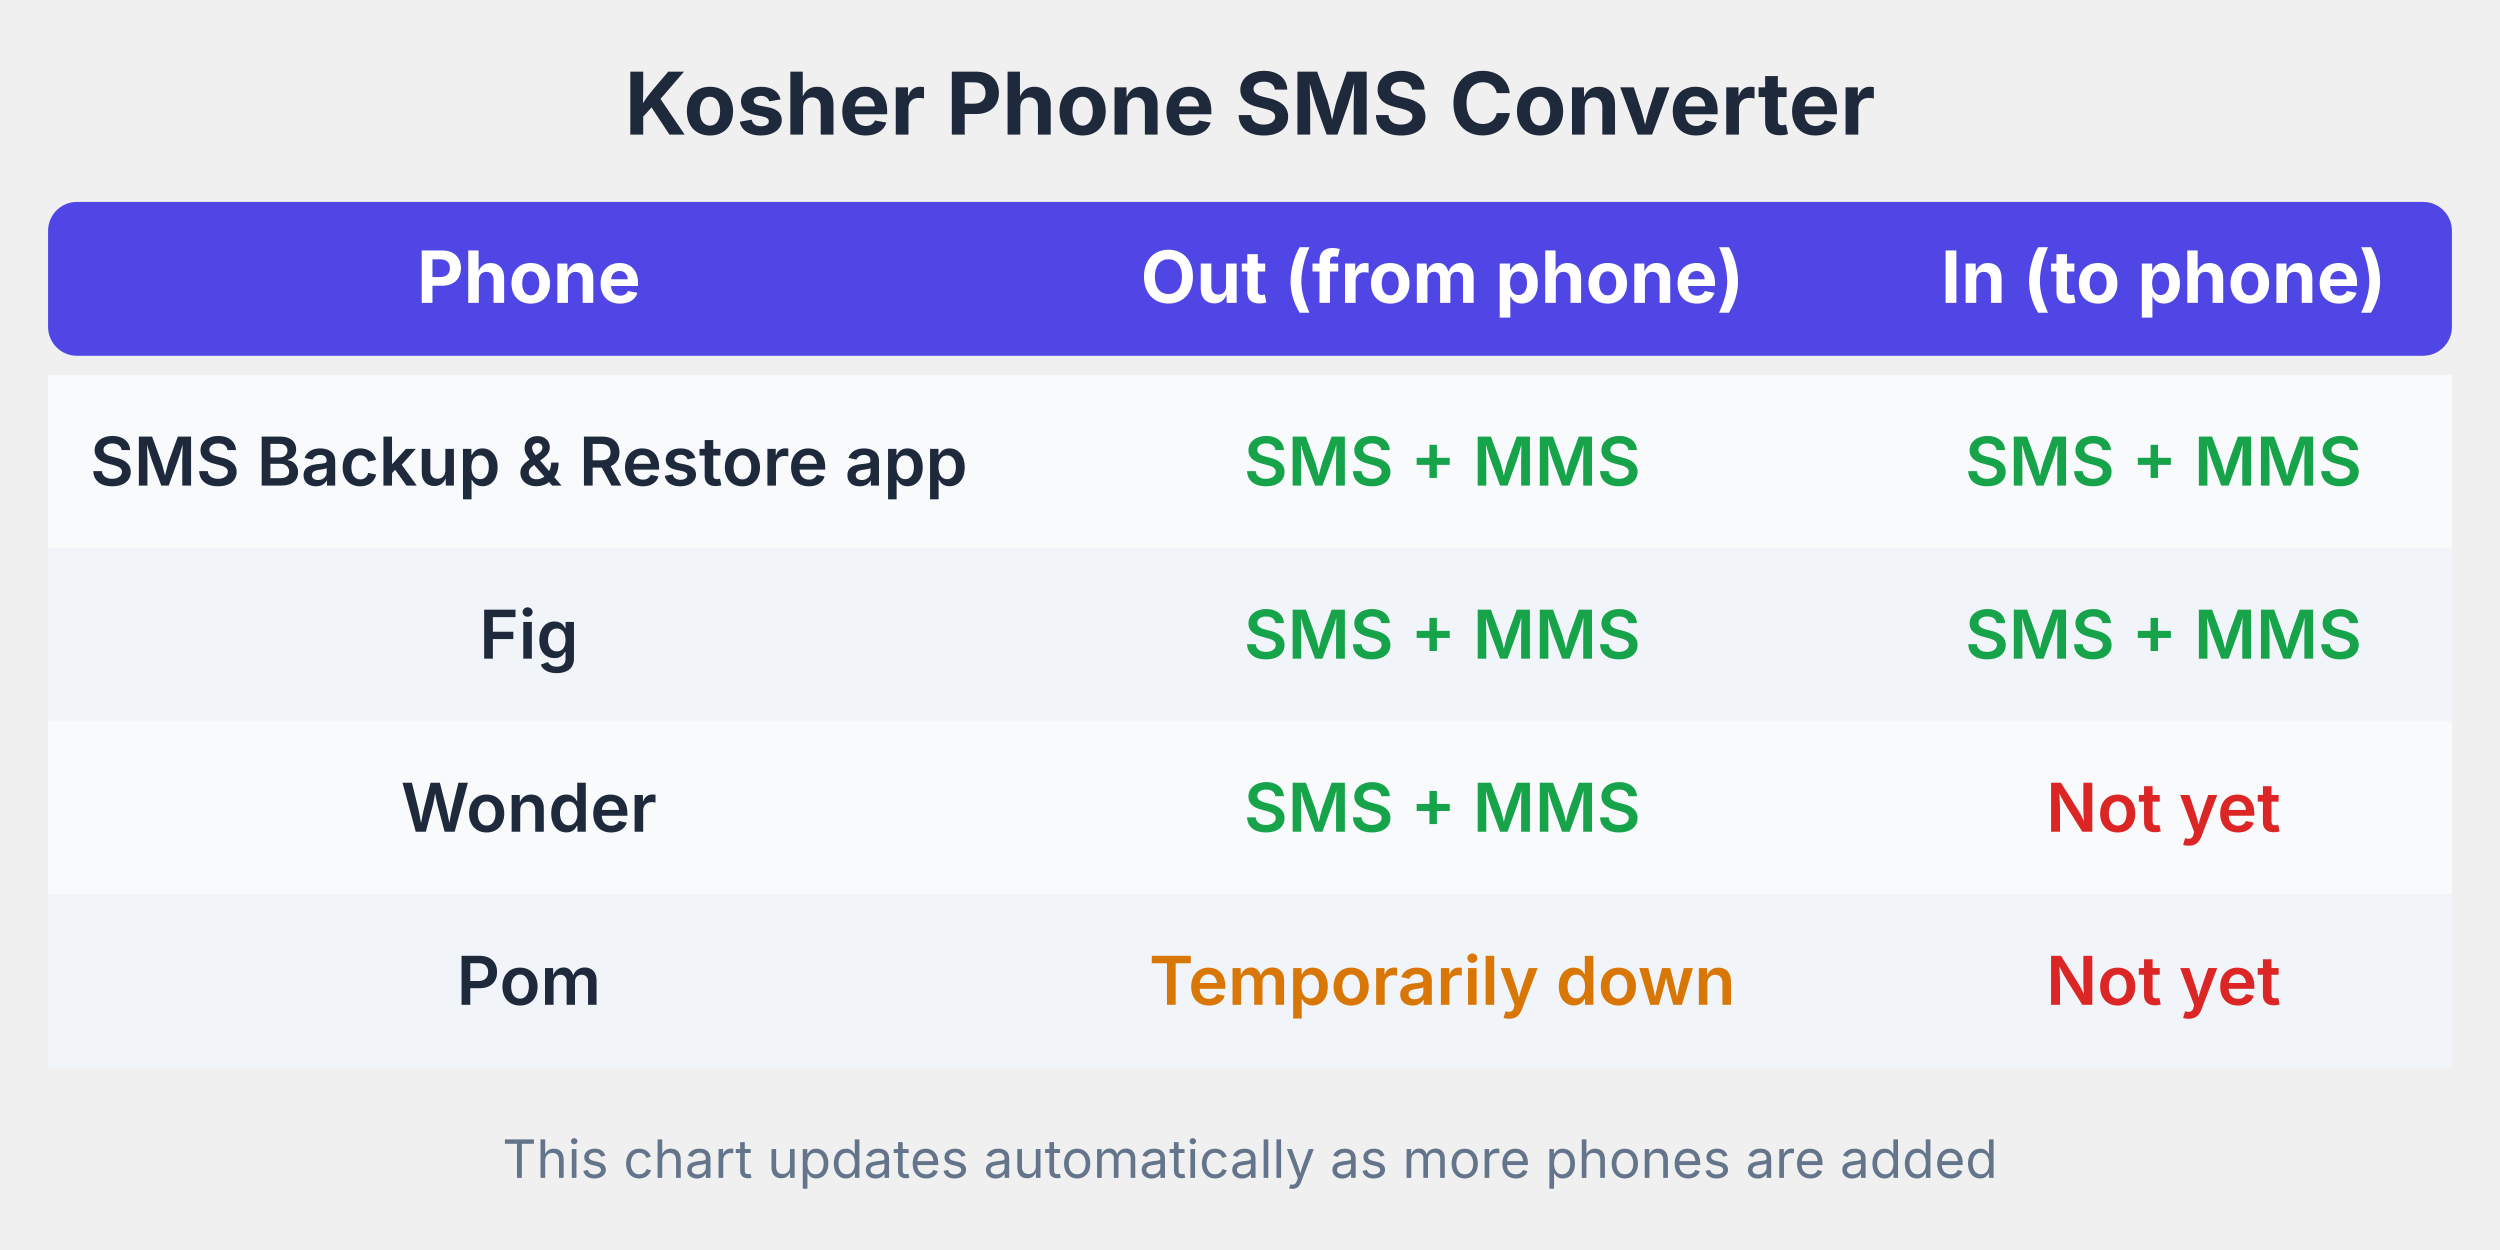
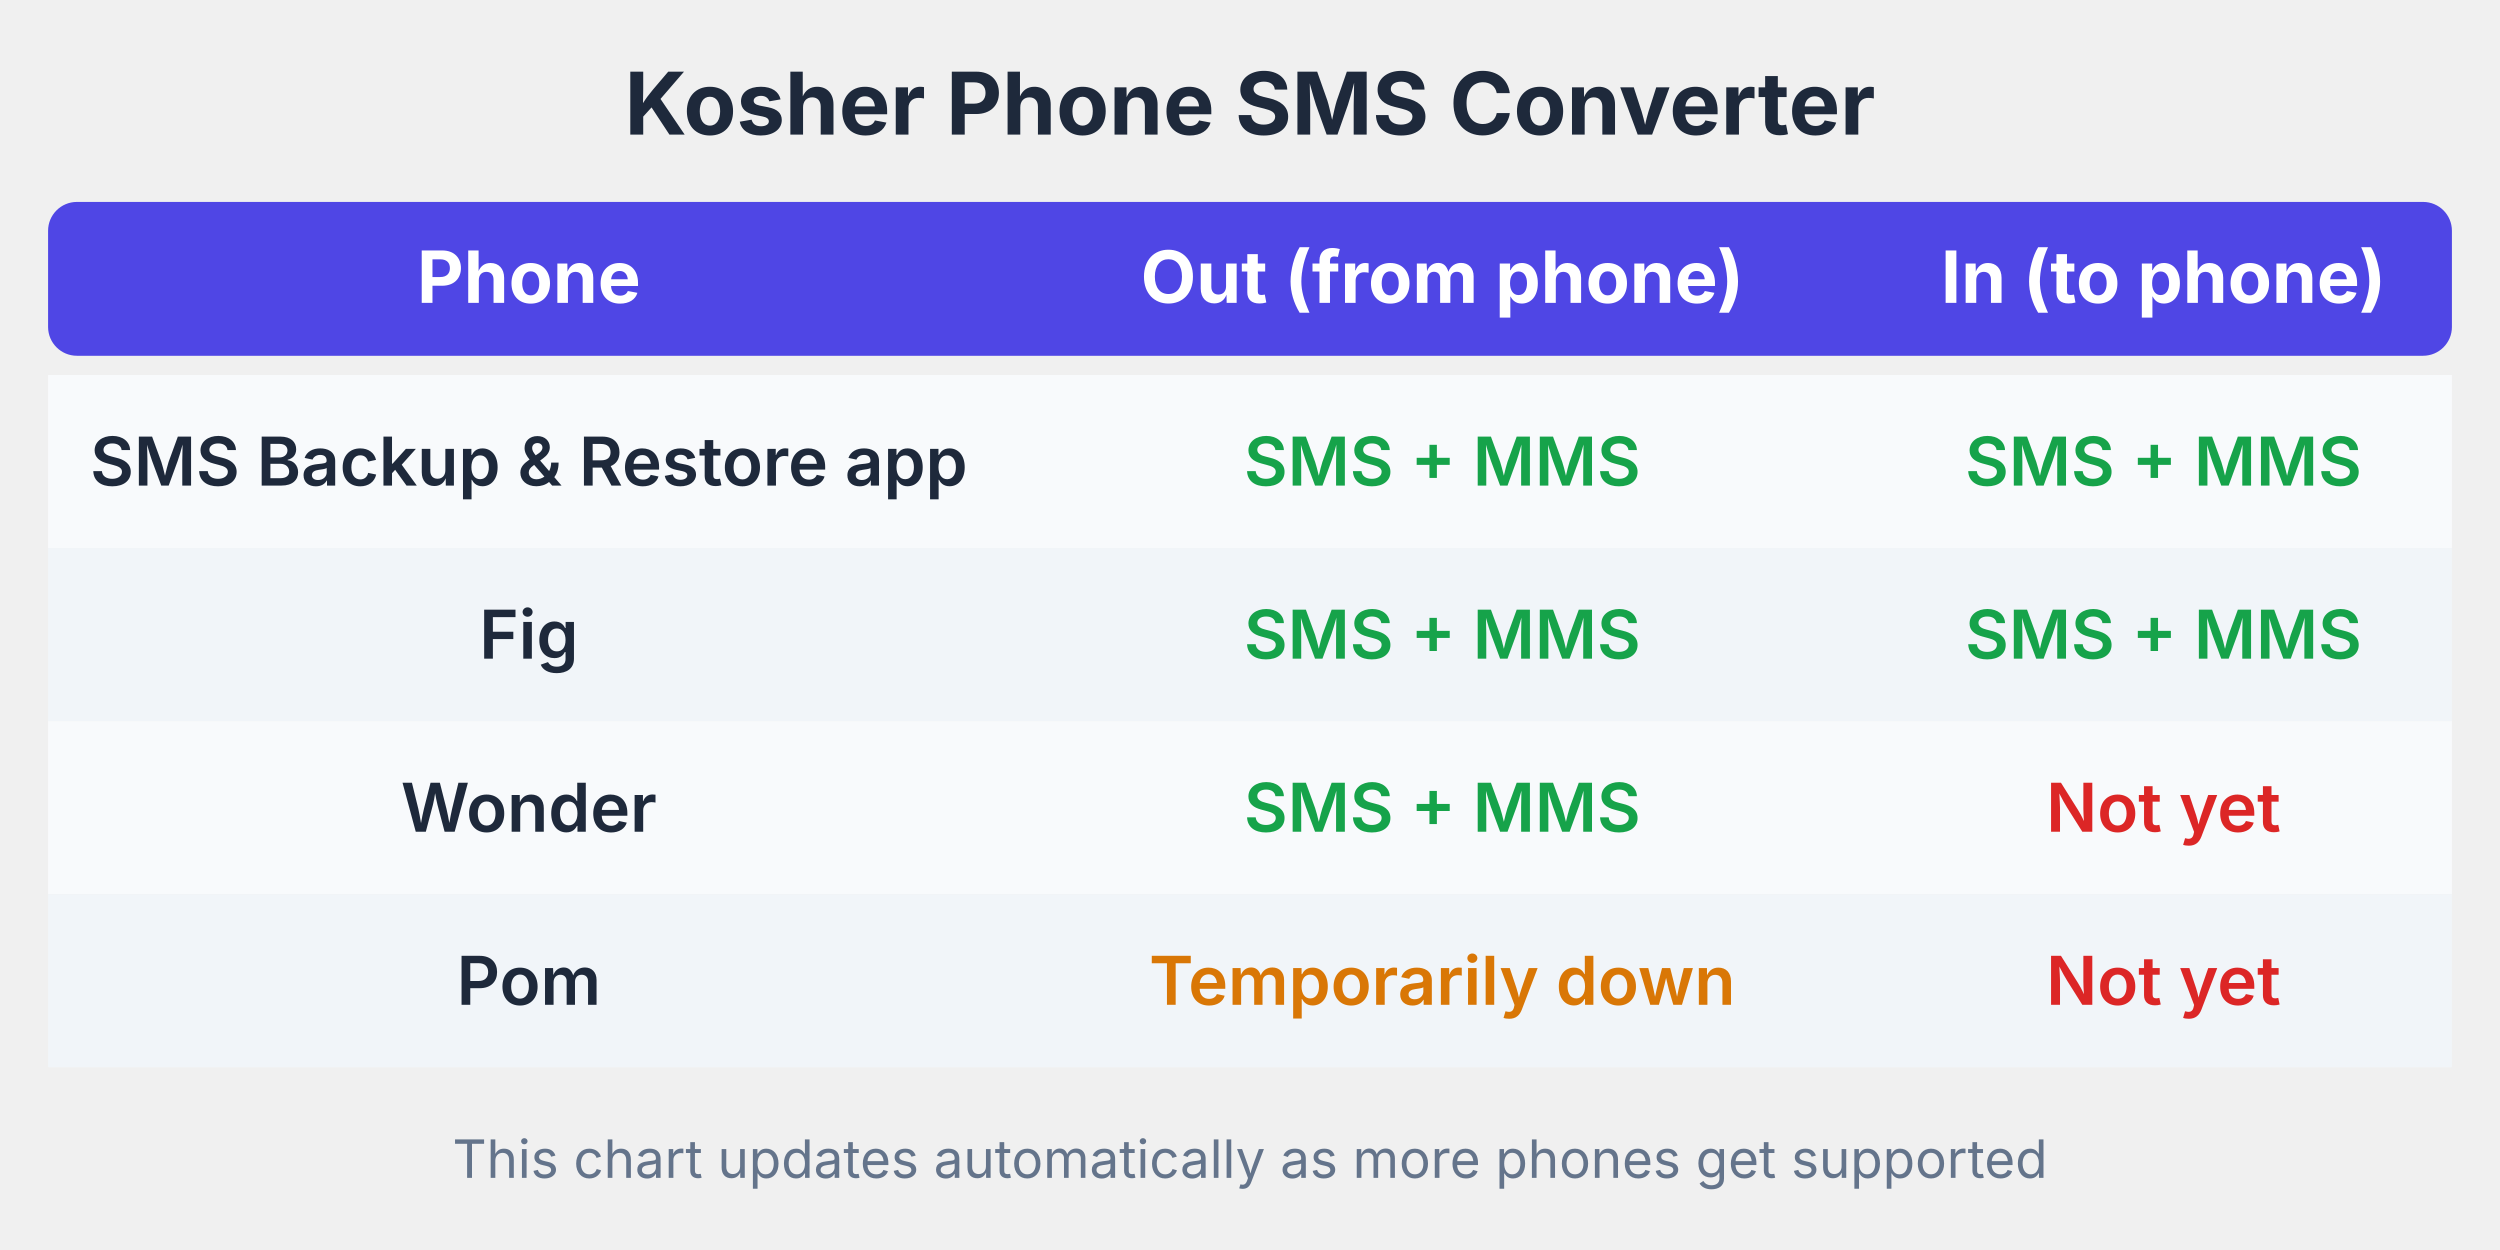
<svg xmlns="http://www.w3.org/2000/svg" width="520" height="260" viewBox="0 0 520 260">
  <style>
    text { font-family: -apple-system, BlinkMacSystemFont, 'Segoe UI', sans-serif; font-size: 14px; fill: #1e293b; }
    .header { font-weight: 700; font-size: 15px; fill: #fff; }
    .phone { font-weight: 600; }
    .phone-sub { font-size: 10px; fill: #64748b; font-weight: 400; }
    .yes { fill: #16a34a; font-weight: 600; }
    .no { fill: #dc2626; font-weight: 600; }
    .warn { fill: #d97706; font-weight: 600; }
    .title { font-size: 18px; font-weight: 700; fill: #1e293b; }
    .footnote { font-size: 11px; fill: #64748b; }
  </style>
  <text x="260" y="28" text-anchor="middle" class="title">Kosher Phone SMS Converter</text>
  <rect x="10" y="42" width="500" height="32" rx="6" fill="#4f46e5" />
  <text x="110" y="63" text-anchor="middle" class="header">Phone</text>
  <text x="300" y="63" text-anchor="middle" class="header">Out (from phone)</text>
  <text x="450" y="63" text-anchor="middle" class="header">In (to phone)</text>
  <rect x="10" y="78" width="500" height="36" rx="0" fill="#f8fafc" />
  <text x="110" y="101" text-anchor="middle" class="phone">SMS Backup &amp; Restore app</text>
  <text x="300" y="101" text-anchor="middle" class="yes">SMS + MMS</text>
  <text x="450" y="101" text-anchor="middle" class="yes">SMS + MMS</text>
  <rect x="10" y="114" width="500" height="36" rx="0" fill="#f1f5f9" />
  <text x="110" y="137" text-anchor="middle" class="phone">Fig</text>
  <text x="300" y="137" text-anchor="middle" class="yes">SMS + MMS</text>
  <text x="450" y="137" text-anchor="middle" class="yes">SMS + MMS</text>
  <rect x="10" y="150" width="500" height="36" rx="0" fill="#f8fafc" />
  <text x="110" y="173" text-anchor="middle" class="phone">Wonder</text>
  <text x="300" y="173" text-anchor="middle" class="yes">SMS + MMS</text>
  <text x="450" y="173" text-anchor="middle" class="no">Not yet</text>
  <rect x="10" y="186" width="500" height="36" rx="0" fill="#f1f5f9" />
  <text x="110" y="209" text-anchor="middle" class="phone">Pom</text>
  <text x="300" y="209" text-anchor="middle" class="warn">Temporarily down</text>
  <text x="450" y="209" text-anchor="middle" class="no">Not yet</text>
-   <text x="260" y="245" text-anchor="middle" class="footnote">This chart updates automatically as more phones are added</text>
+   <text x="260" y="245" text-anchor="middle" class="footnote">This chart updates automatically as more phones get supported</text>
</svg>
